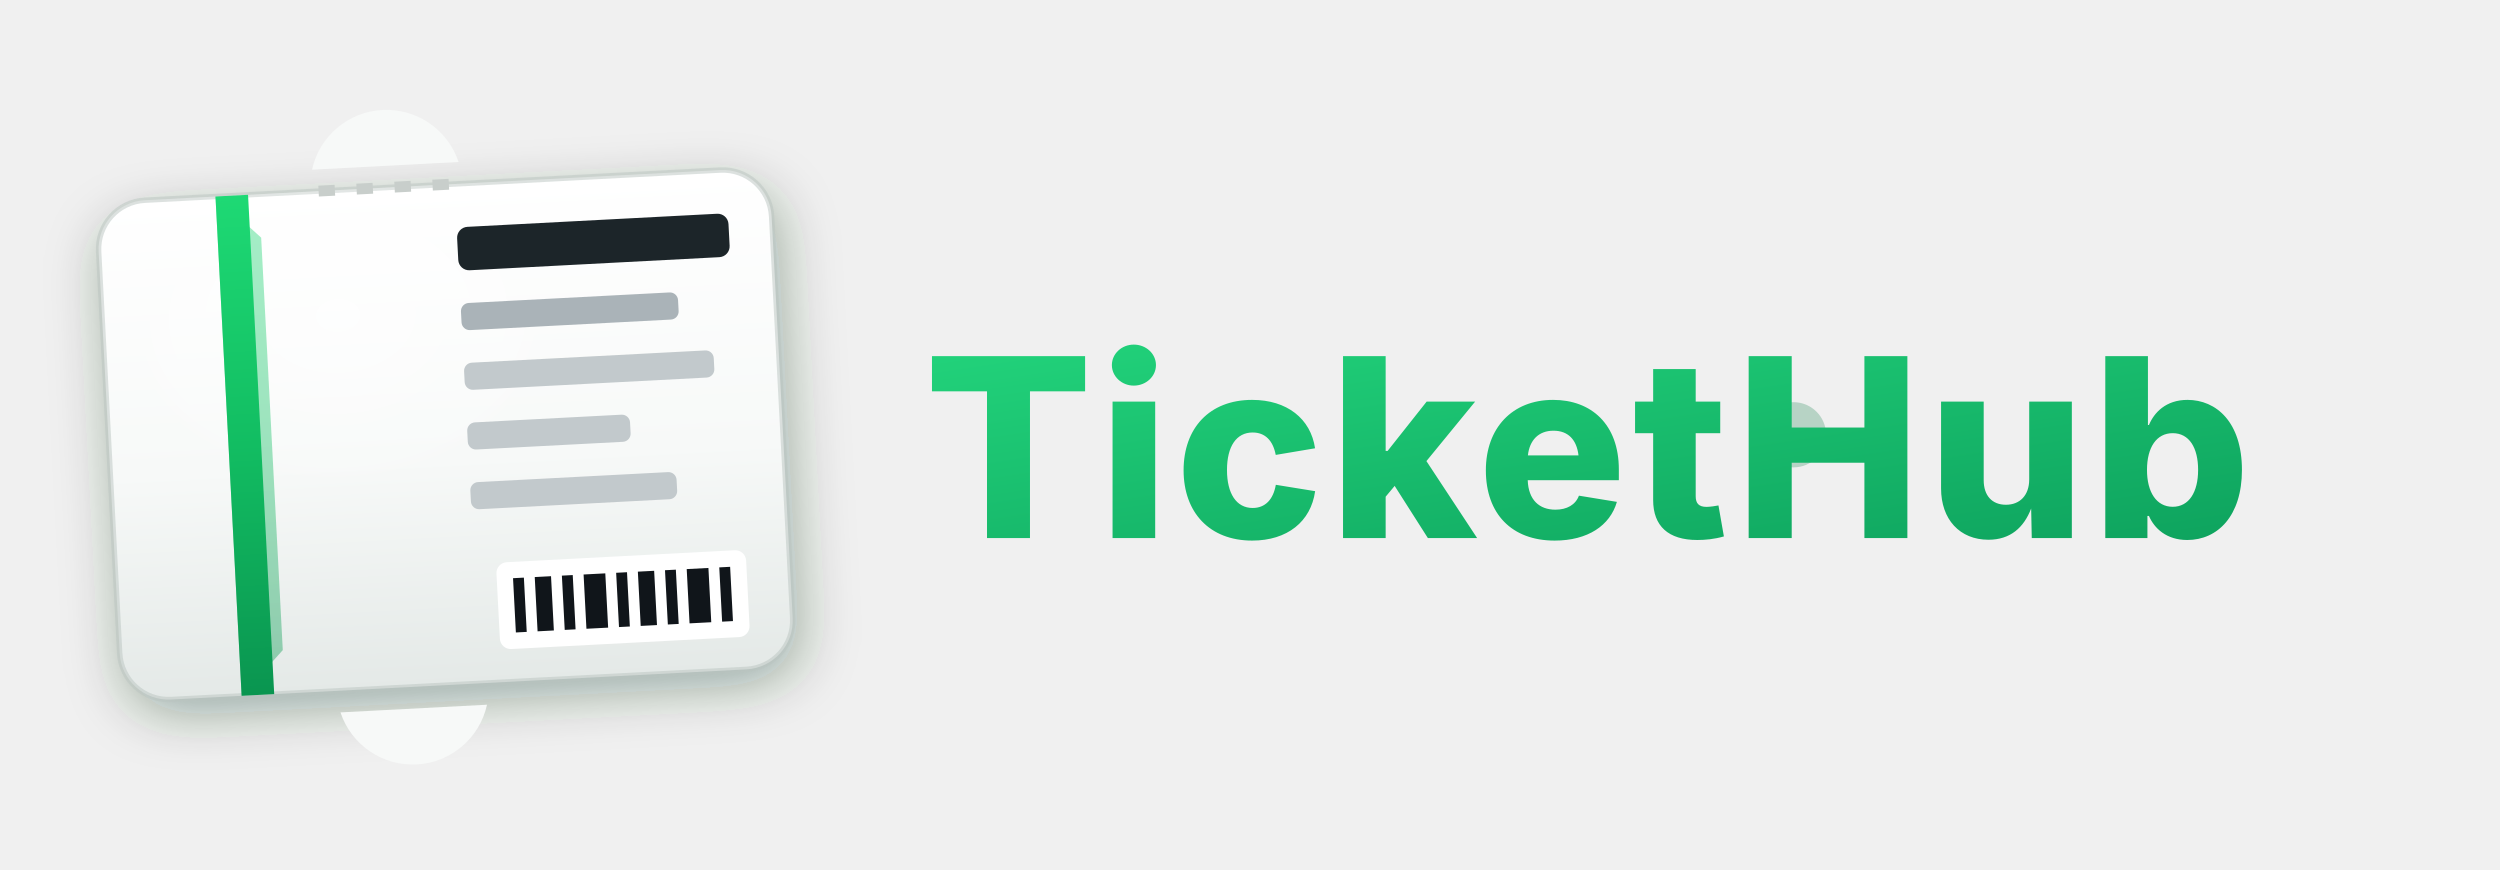
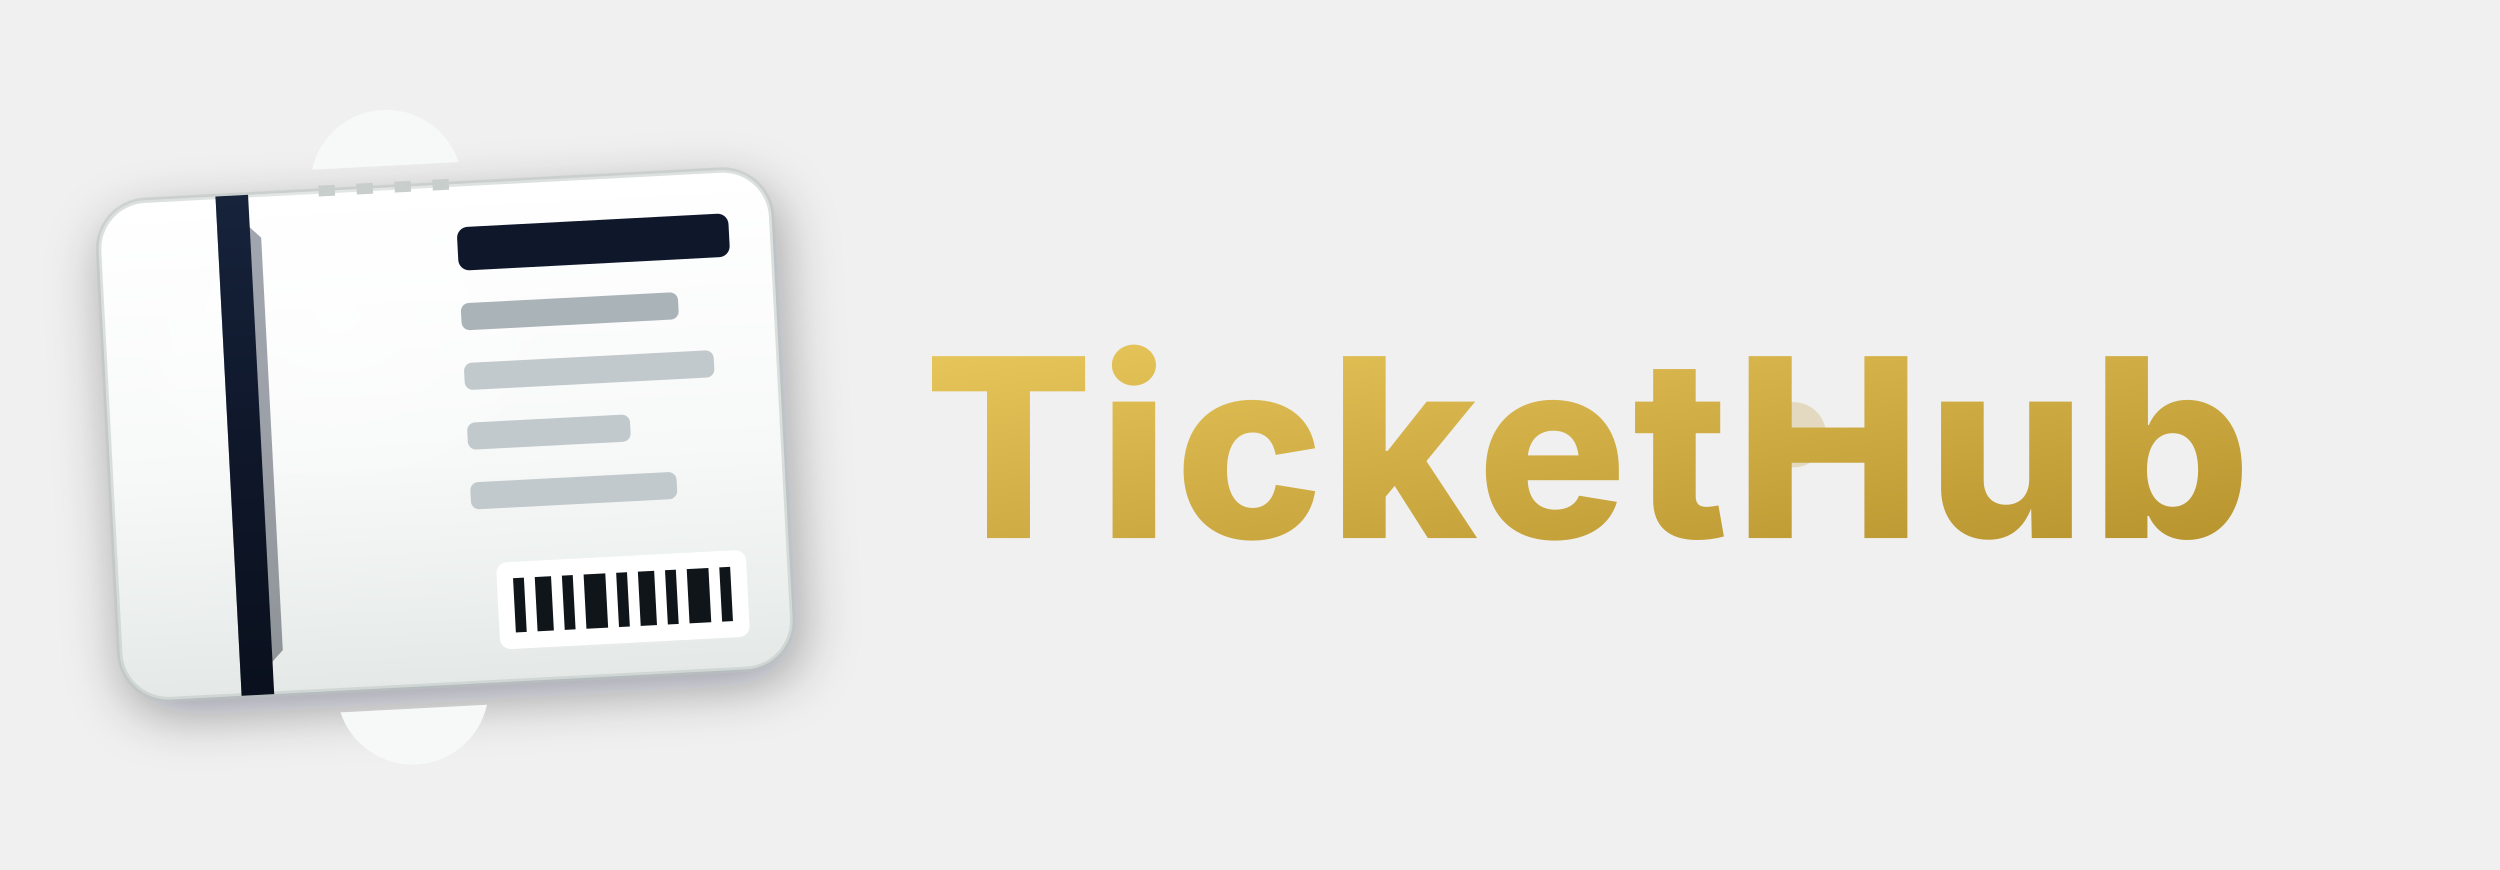
<svg xmlns="http://www.w3.org/2000/svg" viewBox="0 0 460 160">
  <defs>
    <linearGradient id="grad" x1="0" y1="0" x2="1" y2="1">
-       <stop offset="0" stop-color="#22d37b" />
-       <stop offset="1" stop-color="#0ea35e" />
+       <stop offset="0" stop-color="#E7C65B" />
+       <stop offset="1" stop-color="#B8942E" />
    </linearGradient>
    <linearGradient id="bodyTop" x1="0" y1="0" x2="0" y2="1">
      <stop offset="0" stop-color="#ffffff" />
      <stop offset="0.55" stop-color="#f7f9f8" />
      <stop offset="1" stop-color="#e4e9e7" />
    </linearGradient>
    <linearGradient id="bandG" x1="0" y1="0" x2="0" y2="1">
-       <stop offset="0" stop-color="#1ed974" />
-       <stop offset="0.5" stop-color="#12bd62" />
-       <stop offset="1" stop-color="#0a9550" />
+       <stop offset="0" stop-color="#16233b" />
+       <stop offset="0.5" stop-color="#0F172A" />
+       <stop offset="1" stop-color="#0A101D" />
    </linearGradient>
    <radialGradient id="sheen" cx="0.35" cy="0.25" r="0.9">
      <stop offset="0" stop-color="#ffffff" stop-opacity="0.55" />
      <stop offset="0.4" stop-color="#ffffff" stop-opacity="0" />
    </radialGradient>
    <filter id="soft" x="-30%" y="-40%" width="170%" height="200%">
      <feGaussianBlur in="SourceAlpha" stdDeviation="5" />
      <feOffset dx="1" dy="3" result="off" />
-       <feFlood flood-color="#0b3a21" flood-opacity="0.35" />
+       <feFlood flood-color="#0A101D" flood-opacity="0.35" />
      <feComposite in2="off" operator="in" />
    </filter>
    <filter id="grain">
      <feTurbulence type="fractalNoise" baseFrequency="0.9" numOctaves="2" stitchTiles="stitch" result="n" />
      <feColorMatrix in="n" type="matrix" values="0 0 0 0 0  0 0 0 0 0  0 0 0 0 0  0 0 0 0.05 0" />
    </filter>
  </defs>
-   <circle cx="330" cy="80" r="6" fill="#0a7a45" opacity="0.25" />
+   <circle cx="330" cy="80" r="6" fill="#B8942E" opacity="0.25" />
  <g transform="rotate(-3 82 80)">
-     <rect x="20" y="34" width="124" height="92" rx="9" fill="#0b3a21" filter="url(#soft)" />
+     <rect x="20" y="34" width="124" height="92" rx="9" fill="#0A101D" filter="url(#soft)" />
    <rect x="20" y="34" width="124" height="92" rx="9" fill="url(#bodyTop)" />
    <rect x="20" y="34" width="124" height="92" rx="9" opacity="0.5" filter="url(#shadow)" fill="none" stroke="#b9c4c0" stroke-width="1" />
    <rect x="20" y="34" width="124" height="92" rx="9" fill="url(#sheen)" />
    <path d="M42 34h6v92h-6z" fill="url(#bandG)" />
    <path d="M42 34l8 8v76l-8 8z" fill="url(#bandG)" opacity="0.4" />
    <path d="M60 30a14 14 0 0 1 27 0" fill="#f7f9f8" />
    <path d="M61 34h24" stroke="#c8cecb" stroke-width="2" stroke-dasharray="3 4" />
    <path d="M60 130a14 14 0 0 0 27 0" fill="#f7f9f8" />
    <path d="M61 126h-1" stroke="#c8cecb" stroke-width="1" opacity="0" />
-     <rect x="86" y="42" width="50" height="8" rx="2" fill="#1c2529" />
+     <rect x="86" y="42" width="50" height="8" rx="2" fill="#0F172A" />
    <rect x="86" y="56" width="40" height="5" rx="1.5" fill="#aab3b8" />
    <rect x="86" y="67" width="46" height="5" rx="1.5" fill="#c2c9cc" />
    <rect x="86" y="78" width="30" height="5" rx="1.5" fill="#c2c9cc" />
    <rect x="86" y="89" width="38" height="5" rx="1.5" fill="#c2c9cc" />
  </g>
  <g transform="rotate(-3 82 80)">
    <rect x="90" y="104" width="46" height="16" rx="2" fill="#ffffff" />
    <g fill="#10151a">
      <rect x="93" y="107" width="2" height="10" />
      <rect x="97" y="107" width="3" height="10" />
      <rect x="102" y="107" width="2" height="10" />
      <rect x="106" y="107" width="4" height="10" />
      <rect x="112" y="107" width="2" height="10" />
      <rect x="116" y="107" width="3" height="10" />
      <rect x="121" y="107" width="2" height="10" />
      <rect x="125" y="107" width="4" height="10" />
      <rect x="131" y="107" width="2" height="10" />
    </g>
  </g>
  <text x="170" y="99" textLength="272" lengthAdjust="spacingAndGlyphs" font-family="Inter, 'Segoe UI', Arial, sans-serif" font-size="46" font-weight="800" letter-spacing="1" fill="url(#grad)">TicketHub</text>
</svg>
